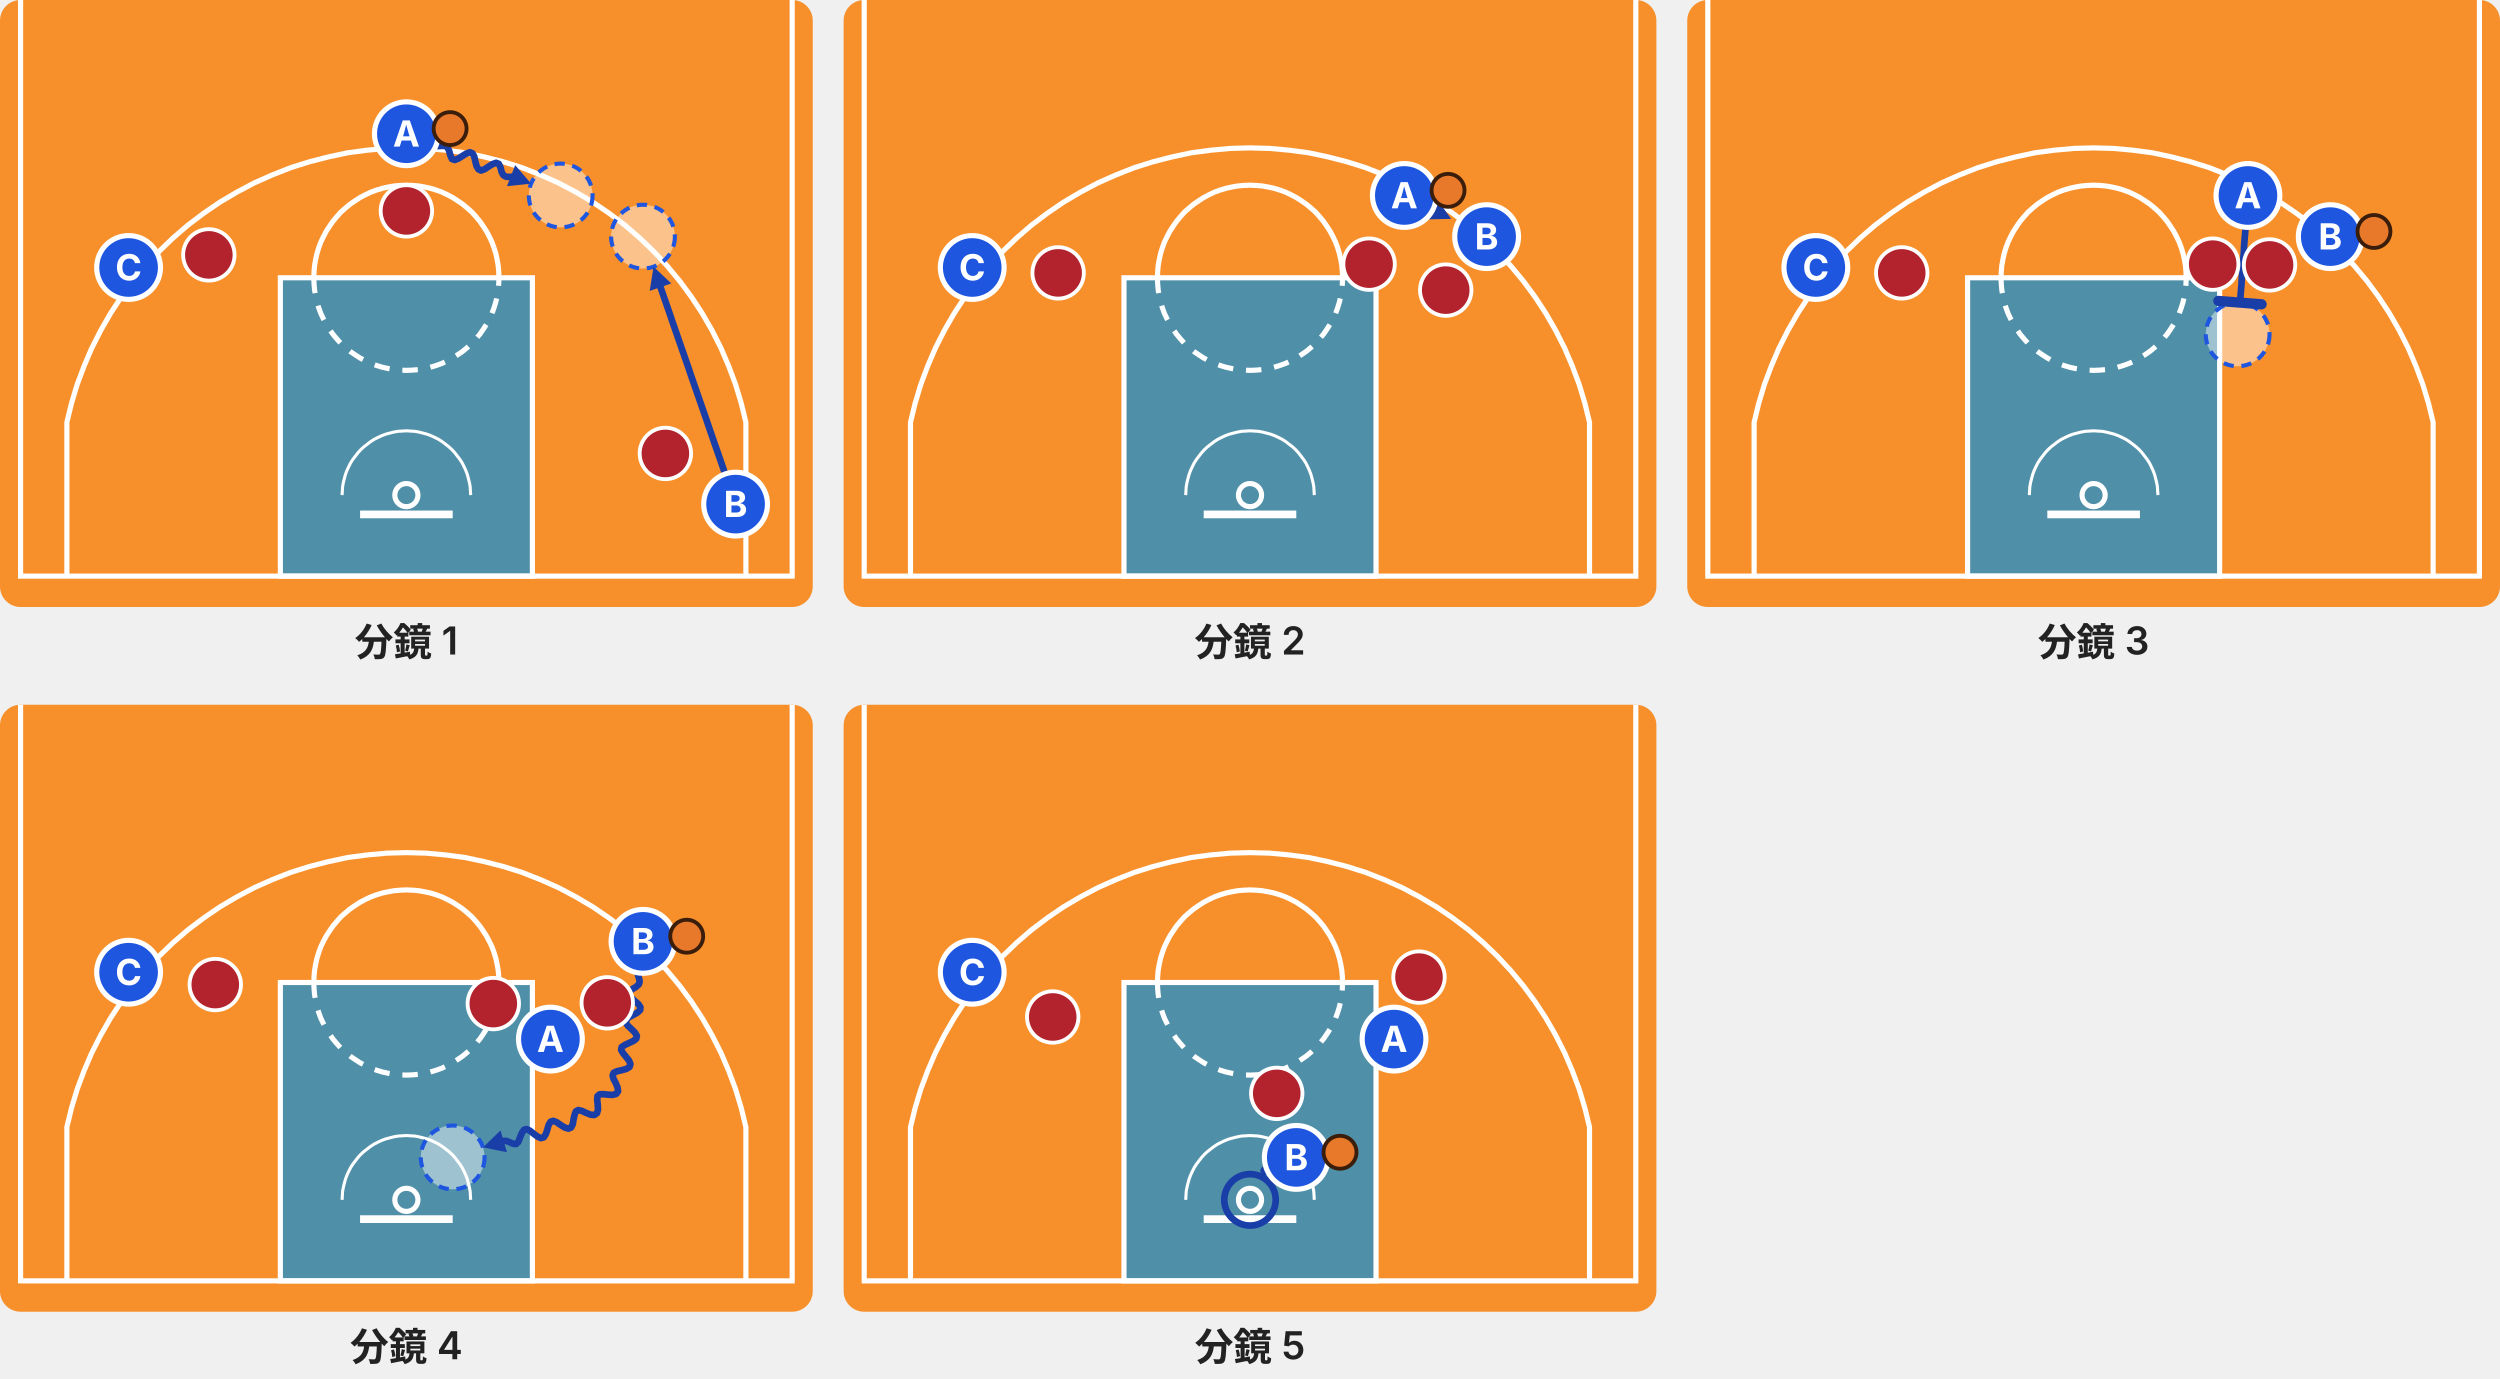
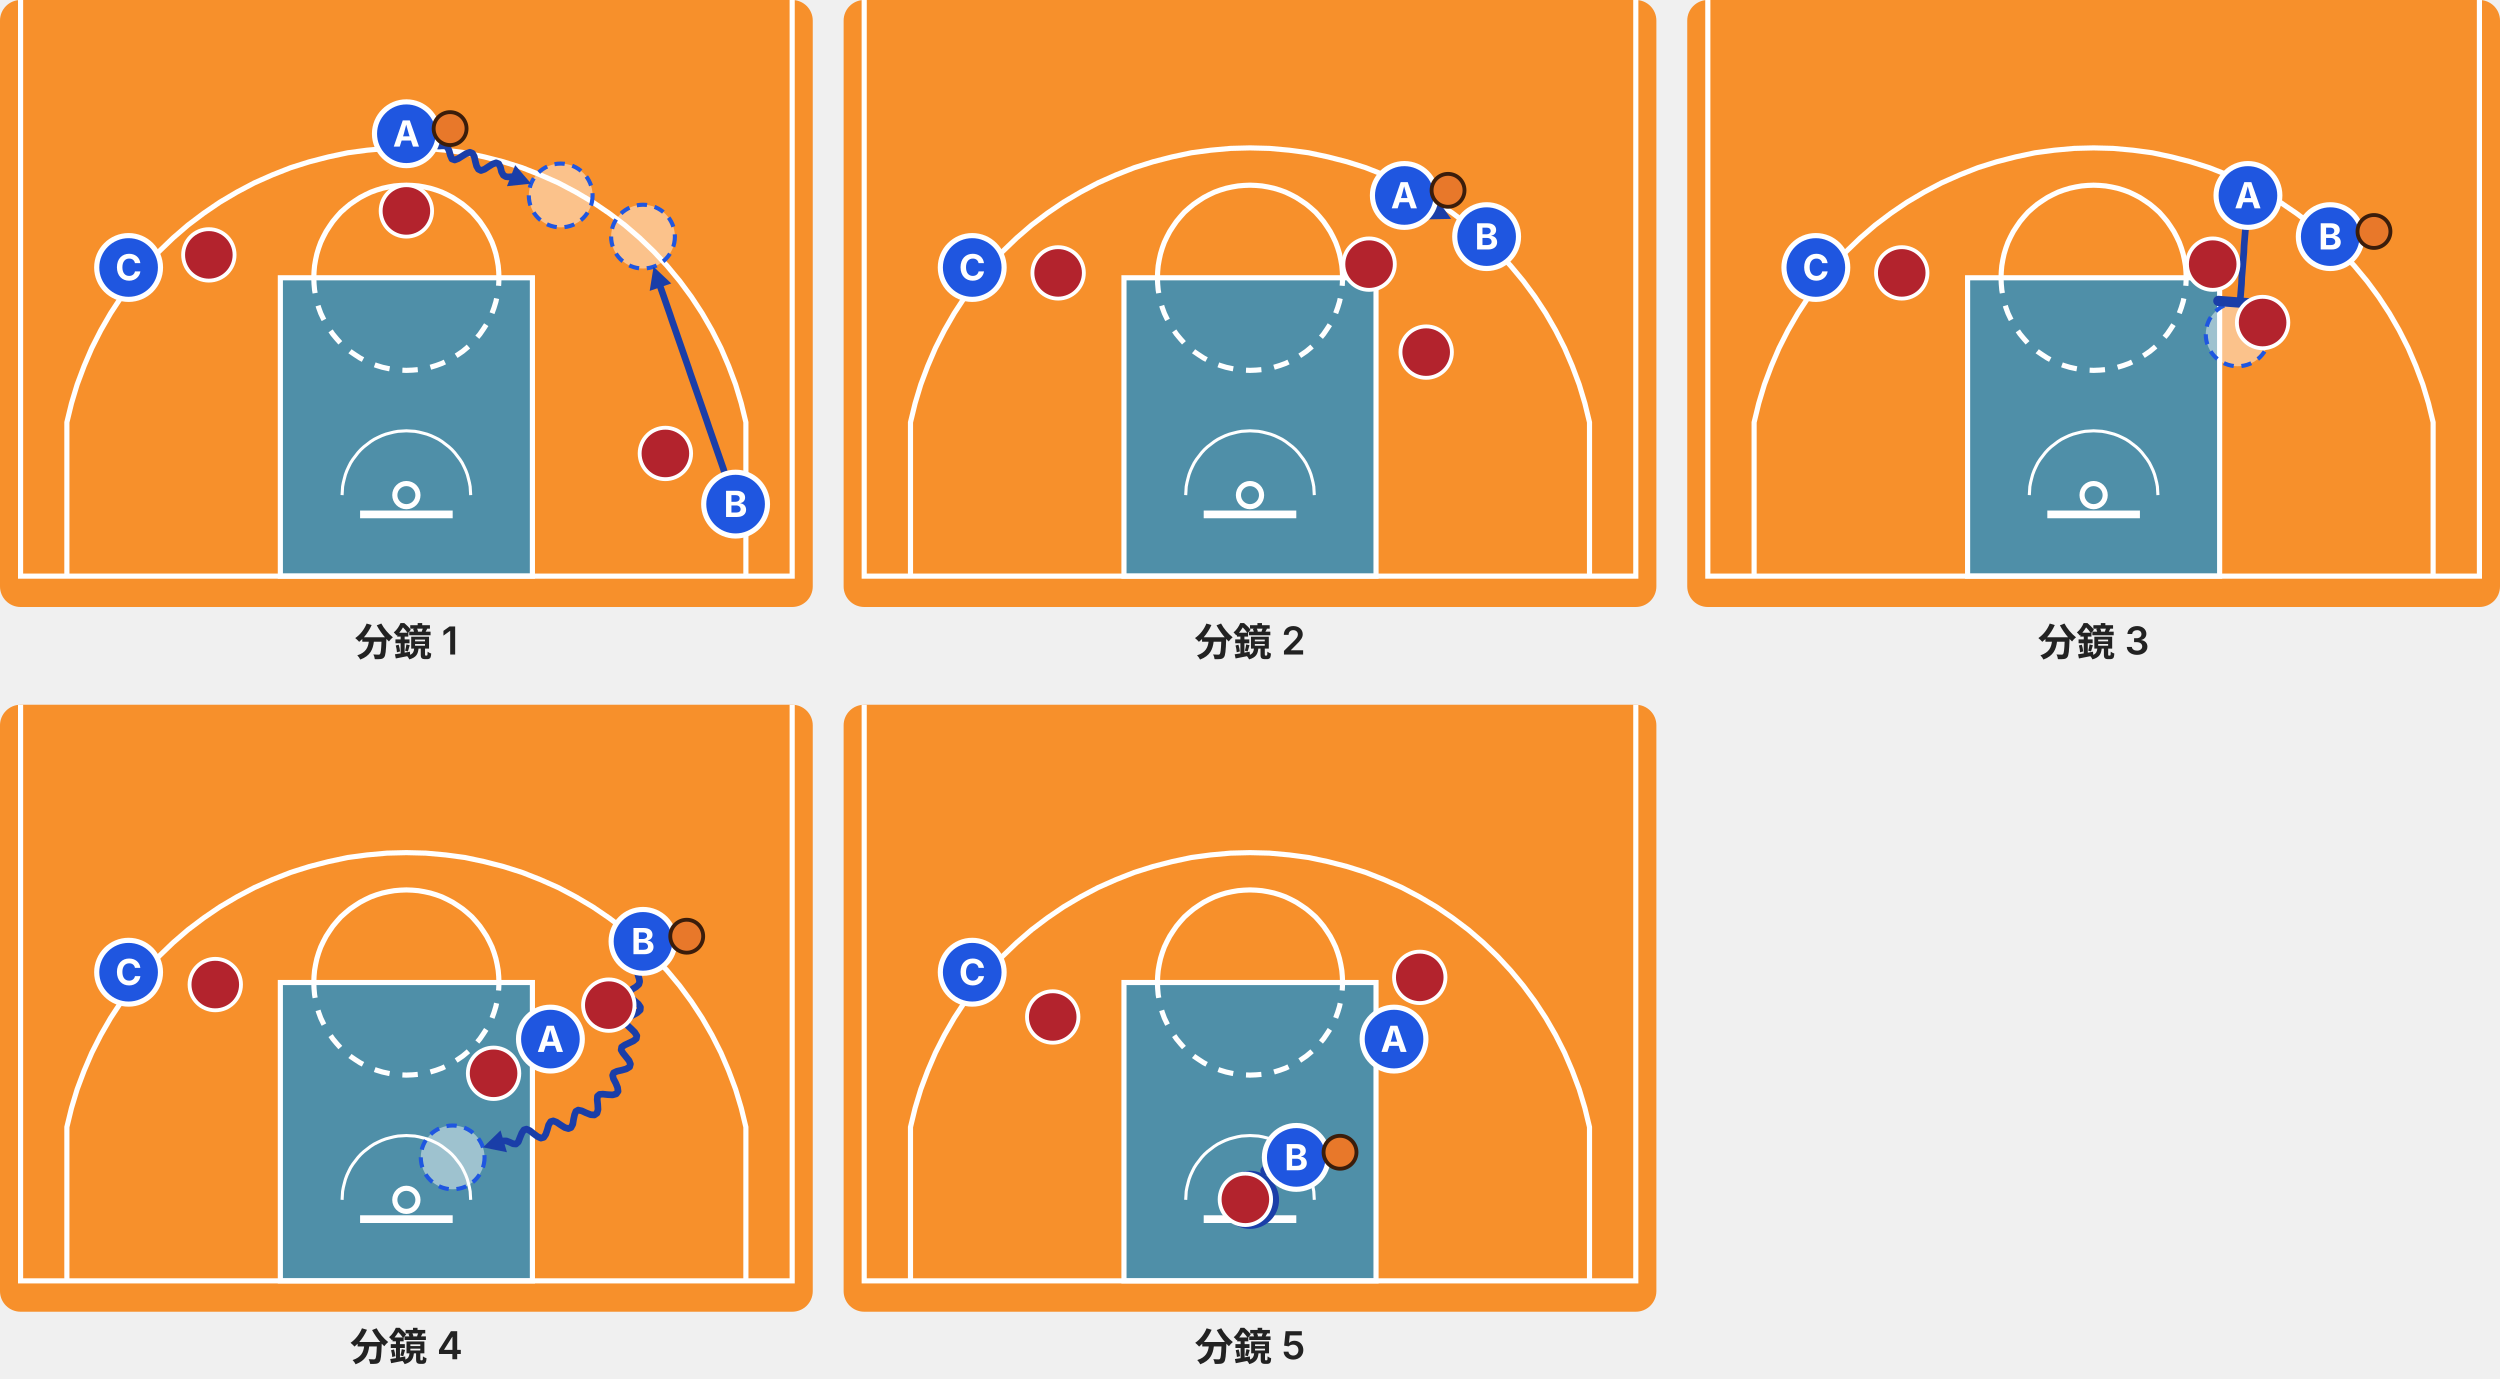
<svg xmlns="http://www.w3.org/2000/svg" viewBox="0 0 972.0 536.0" width="972.0" height="536.0" font-family="-apple-system, 'PingFang TC', 'Noto Sans TC', sans-serif">
  <g transform="translate(0,0)">
    <rect width="316.0" height="236.0" rx="8" fill="#f7902b" />
    <rect x="109.0" y="108.0" width="98.0" height="116.0" fill="#4f8fa8" stroke="#ffffff" stroke-width="2" />
    <polyline points="8.0,0.0 8.0,224.0 308.0,224.0 308.0,0.0" fill="none" stroke="#ffffff" stroke-width="2" />
    <polyline points="194.0,108.0 193.9,105.6 193.7,103.3 193.3,101.0 192.8,98.7 192.1,96.4 191.3,94.2 190.3,92.1 189.2,90.0 187.9,88.0 186.6,86.1 185.1,84.3 183.5,82.5 181.7,80.9 179.9,79.4 178.0,78.1 176.0,76.8 173.9,75.7 171.8,74.7 169.6,73.9 167.3,73.2 165.0,72.7 162.7,72.3 160.4,72.1 158.0,72.0 155.6,72.1 153.3,72.3 151.0,72.7 148.7,73.2 146.4,73.9 144.2,74.7 142.1,75.7 140.0,76.8 138.0,78.1 136.1,79.4 134.3,80.9 132.5,82.5 130.9,84.3 129.4,86.1 128.1,88.0 126.8,90.0 125.7,92.1 124.7,94.2 123.9,96.4 123.2,98.7 122.7,101.0 122.3,103.3 122.1,105.6 122.0,108.0" fill="none" stroke="#ffffff" stroke-width="2" />
    <polyline points="122.0,108.0 122.1,110.4 122.3,112.7 122.7,115.0 123.2,117.3 123.9,119.6 124.7,121.8 125.7,123.9 126.8,126.0 128.1,128.0 129.4,129.9 130.9,131.7 132.5,133.5 134.3,135.1 136.1,136.6 138.0,137.9 140.0,139.2 142.1,140.3 144.2,141.3 146.4,142.1 148.7,142.8 151.0,143.3 153.3,143.7 155.6,143.9 158.0,144.0 160.4,143.9 162.7,143.7 165.0,143.3 167.3,142.8 169.6,142.1 171.8,141.3 173.9,140.3 176.0,139.2 178.0,137.9 179.9,136.6 181.7,135.1 183.5,133.5 185.1,131.7 186.6,129.9 187.9,128.0 189.2,126.0 190.3,123.9 191.3,121.8 192.1,119.6 192.8,117.3 193.3,115.0 193.7,112.7 193.9,110.4 194.0,108.0" fill="none" stroke="#ffffff" stroke-width="2" stroke-dasharray="6 5" />
    <polyline points="290.0,224.0 290.0,164.2 288.2,156.8 286.0,149.5 283.3,142.3 280.3,135.3 276.8,128.4 273.0,121.8 268.8,115.4 264.3,109.3 259.4,103.4 254.2,97.8 248.7,92.5 242.9,87.5 236.8,82.9 230.5,78.6 223.9,74.7 217.1,71.1 210.1,68.0 203.0,65.2 195.7,62.9 188.3,61.0 180.8,59.4 173.3,58.4 165.6,57.7 158.0,57.5 150.4,57.7 142.7,58.4 135.2,59.4 127.7,61.0 120.3,62.9 113.0,65.2 105.9,68.0 98.9,71.1 92.1,74.7 85.5,78.6 79.2,82.9 73.1,87.5 67.3,92.5 61.8,97.8 56.6,103.4 51.7,109.3 47.2,115.4 43.0,121.8 39.2,128.4 35.7,135.3 32.7,142.3 30.0,149.5 27.8,156.8 26.0,164.2 26.0,224.0" fill="none" stroke="#ffffff" stroke-width="2" />
    <polyline points="183.0,192.5 182.9,190.9 182.8,189.2 182.5,187.6 182.1,186.0 181.7,184.5 181.1,182.9 180.4,181.4 179.7,180.0 178.8,178.6 177.8,177.3 176.8,176.0 175.7,174.8 174.5,173.7 173.2,172.7 171.9,171.7 170.5,170.8 169.1,170.1 167.6,169.4 166.0,168.8 164.5,168.4 162.9,168.0 161.3,167.7 159.6,167.6 158.0,167.5 156.4,167.6 154.7,167.7 153.1,168.0 151.5,168.4 150.0,168.8 148.4,169.4 146.9,170.1 145.5,170.8 144.1,171.7 142.8,172.7 141.5,173.7 140.3,174.8 139.2,176.0 138.2,177.3 137.2,178.6 136.3,180.0 135.6,181.4 134.9,182.9 134.3,184.5 133.9,186.0 133.5,187.6 133.2,189.2 133.1,190.9 133.0,192.5" fill="none" stroke="#ffffff" stroke-width="1.2" />
    <line x1="140.0" y1="200.0" x2="176.0" y2="200.0" stroke="#ffffff" stroke-width="3" />
    <circle cx="158.0" cy="192.5" r="4.5" fill="none" stroke="#ffffff" stroke-width="2" />
    <circle cx="218.0" cy="76.0" r="12.4" fill="#ffffff" fill-opacity="0.45" stroke="#1f56e0" stroke-width="1.6" stroke-dasharray="4 3" />
    <circle cx="250.0" cy="92.0" r="12.4" fill="#ffffff" fill-opacity="0.45" stroke="#1f56e0" stroke-width="1.6" stroke-dasharray="4 3" />
    <polyline points="169.5,56.6 170.6,56.8 171.8,56.7 173.0,56.7 174.0,57.3 174.6,58.6 175.1,60.4 175.7,61.8 176.8,62.2 178.1,61.7 179.7,60.7 181.3,59.7 182.7,59.2 183.7,59.6 184.4,60.9 184.8,62.7 185.3,64.6 186.0,65.8 187.0,66.3 188.4,65.8 189.9,64.8 191.5,63.8 192.9,63.3 193.9,63.7 194.6,65.1 195.0,66.8 195.7,68.1 196.7,68.7 197.8,68.8 199.0,68.7 200.2,68.9 200.2,68.9" fill="none" stroke="#1a3ea8" stroke-width="2.6" stroke-linecap="round" stroke-linejoin="round" />
    <polygon points="206.5,71.4 200.3,64.2 197.1,72.4" fill="#1a3ea8" />
    <polyline points="281.9,184.3 281.2,182.1 280.4,179.8 279.6,177.5 278.8,175.2 278.0,172.9 277.2,170.6 276.4,168.3 275.6,166.0 274.8,163.6 274.0,161.3 273.2,159.0 272.4,156.7 271.6,154.4 270.8,152.1 270.0,149.8 269.2,147.5 268.4,145.2 267.6,142.8 266.8,140.5 266.0,138.2 265.2,135.9 264.4,133.6 263.6,131.3 262.8,129.0 262.0,126.7 261.2,124.4 260.4,122.0 259.6,119.7 258.8,117.4 258.0,115.1 257.2,112.8 256.4,110.5 256.3,110.1" fill="none" stroke="#1a3ea8" stroke-width="2.6" stroke-linecap="round" stroke-linejoin="round" />
    <polygon points="254.1,103.7 252.6,113.1 261.0,110.2" fill="#1a3ea8" />
    <circle cx="158.0" cy="82.0" r="10.0" fill="#b3232d" stroke="#fff" stroke-width="1.5" />
    <circle cx="258.7" cy="176.3" r="10.0" fill="#b3232d" stroke="#fff" stroke-width="1.5" />
    <circle cx="81.2" cy="99.1" r="10.0" fill="#b3232d" stroke="#fff" stroke-width="1.5" />
    <circle cx="158.0" cy="52.0" r="12.4" fill="#1f56e0" stroke="#fff" stroke-width="2" />
    <text x="158.0" y="57.0" font-size="14" font-weight="700" fill="#fff" text-anchor="middle">A</text>
    <circle cx="286.0" cy="196.0" r="12.4" fill="#1f56e0" stroke="#fff" stroke-width="2" />
    <text x="286.0" y="201.0" font-size="14" font-weight="700" fill="#fff" text-anchor="middle">B</text>
    <circle cx="50.0" cy="104.0" r="12.4" fill="#1f56e0" stroke="#fff" stroke-width="2" />
    <text x="50.0" y="109.0" font-size="14" font-weight="700" fill="#fff" text-anchor="middle">C</text>
    <circle cx="175.0" cy="50.0" r="6.4" fill="#e8782a" stroke="#3b1d0b" stroke-width="1.5" />
    <text x="158.0" y="255.0" font-size="15" font-weight="600" fill="#222" text-anchor="middle">分鏡 1</text>
  </g>
  <g transform="translate(328,0)">
    <rect width="316.0" height="236.0" rx="8" fill="#f7902b" />
    <rect x="109.0" y="108.0" width="98.0" height="116.0" fill="#4f8fa8" stroke="#ffffff" stroke-width="2" />
    <polyline points="8.0,0.0 8.0,224.0 308.0,224.0 308.0,0.0" fill="none" stroke="#ffffff" stroke-width="2" />
    <polyline points="194.0,108.0 193.9,105.6 193.7,103.3 193.3,101.0 192.8,98.7 192.1,96.4 191.3,94.2 190.3,92.1 189.2,90.0 187.9,88.0 186.6,86.1 185.1,84.3 183.5,82.5 181.7,80.9 179.9,79.4 178.0,78.1 176.0,76.8 173.9,75.7 171.8,74.7 169.6,73.9 167.3,73.2 165.0,72.7 162.7,72.3 160.4,72.1 158.0,72.0 155.6,72.1 153.3,72.3 151.0,72.7 148.7,73.2 146.4,73.9 144.2,74.7 142.1,75.7 140.0,76.8 138.0,78.1 136.1,79.4 134.3,80.9 132.5,82.5 130.9,84.3 129.4,86.1 128.1,88.0 126.8,90.0 125.7,92.1 124.7,94.2 123.9,96.4 123.2,98.7 122.7,101.0 122.3,103.3 122.1,105.6 122.0,108.0" fill="none" stroke="#ffffff" stroke-width="2" />
    <polyline points="122.0,108.0 122.1,110.4 122.3,112.7 122.7,115.0 123.2,117.3 123.9,119.6 124.7,121.8 125.7,123.9 126.8,126.0 128.1,128.0 129.4,129.9 130.9,131.7 132.5,133.5 134.3,135.1 136.1,136.6 138.0,137.9 140.0,139.2 142.1,140.3 144.2,141.3 146.4,142.1 148.7,142.8 151.0,143.3 153.3,143.7 155.6,143.9 158.0,144.0 160.4,143.9 162.7,143.7 165.0,143.3 167.3,142.8 169.6,142.1 171.8,141.3 173.9,140.3 176.0,139.2 178.0,137.9 179.9,136.6 181.7,135.1 183.5,133.5 185.1,131.7 186.6,129.9 187.9,128.0 189.2,126.0 190.3,123.9 191.3,121.8 192.1,119.6 192.8,117.3 193.3,115.0 193.7,112.7 193.9,110.4 194.0,108.0" fill="none" stroke="#ffffff" stroke-width="2" stroke-dasharray="6 5" />
    <polyline points="290.0,224.0 290.0,164.2 288.2,156.8 286.0,149.5 283.3,142.3 280.3,135.3 276.8,128.4 273.0,121.8 268.8,115.4 264.3,109.3 259.4,103.4 254.2,97.8 248.7,92.5 242.9,87.5 236.8,82.9 230.5,78.6 223.9,74.7 217.1,71.1 210.1,68.0 203.0,65.2 195.7,62.9 188.3,61.0 180.8,59.4 173.3,58.4 165.6,57.7 158.0,57.5 150.4,57.7 142.7,58.4 135.2,59.4 127.7,61.0 120.3,62.9 113.0,65.2 105.9,68.0 98.9,71.1 92.1,74.7 85.5,78.6 79.2,82.9 73.1,87.5 67.3,92.5 61.8,97.8 56.6,103.4 51.7,109.3 47.2,115.4 43.0,121.8 39.2,128.4 35.7,135.3 32.7,142.3 30.0,149.5 27.8,156.8 26.0,164.2 26.0,224.0" fill="none" stroke="#ffffff" stroke-width="2" />
    <polyline points="183.0,192.5 182.9,190.9 182.8,189.2 182.5,187.6 182.1,186.0 181.7,184.5 181.1,182.9 180.4,181.4 179.7,180.0 178.8,178.6 177.8,177.3 176.8,176.0 175.7,174.8 174.5,173.7 173.2,172.7 171.9,171.7 170.5,170.8 169.1,170.1 167.6,169.4 166.0,168.8 164.5,168.4 162.9,168.0 161.3,167.7 159.6,167.6 158.0,167.5 156.4,167.6 154.7,167.7 153.1,168.0 151.5,168.4 150.0,168.8 148.4,169.4 146.9,170.1 145.5,170.8 144.1,171.7 142.8,172.7 141.5,173.7 140.3,174.8 139.2,176.0 138.2,177.3 137.2,178.6 136.3,180.0 135.6,181.4 134.9,182.9 134.3,184.5 133.9,186.0 133.5,187.6 133.2,189.2 133.1,190.9 133.0,192.5" fill="none" stroke="#ffffff" stroke-width="1.2" />
    <line x1="140.0" y1="200.0" x2="176.0" y2="200.0" stroke="#ffffff" stroke-width="3" />
    <circle cx="158.0" cy="192.5" r="4.5" fill="none" stroke="#ffffff" stroke-width="2" />
    <polyline points="229.1,81.5 230.1,82.1" fill="none" stroke="#1a3ea8" stroke-width="2.6" stroke-linecap="round" stroke-linejoin="round" stroke-dasharray="7 6" />
    <polygon points="236.2,85.1 230.7,77.4 226.7,85.3" fill="#1a3ea8" />
    <circle cx="204.3" cy="102.7" r="10.0" fill="#b3232d" stroke="#fff" stroke-width="1.5" />
-     <circle cx="234.1" cy="112.8" r="10.0" fill="#b3232d" stroke="#fff" stroke-width="1.5" />
+     <circle cx="226.5" cy="136.9" r="10.0" fill="#b3232d" stroke="#fff" stroke-width="1.5" />
    <circle cx="83.4" cy="106.1" r="10.0" fill="#b3232d" stroke="#fff" stroke-width="1.5" />
    <circle cx="218.0" cy="76.0" r="12.4" fill="#1f56e0" stroke="#fff" stroke-width="2" />
    <text x="218.0" y="81.0" font-size="14" font-weight="700" fill="#fff" text-anchor="middle">A</text>
    <circle cx="250.0" cy="92.0" r="12.4" fill="#1f56e0" stroke="#fff" stroke-width="2" />
    <text x="250.0" y="97.0" font-size="14" font-weight="700" fill="#fff" text-anchor="middle">B</text>
    <circle cx="50.0" cy="104.0" r="12.4" fill="#1f56e0" stroke="#fff" stroke-width="2" />
    <text x="50.0" y="109.0" font-size="14" font-weight="700" fill="#fff" text-anchor="middle">C</text>
    <circle cx="235.0" cy="74.0" r="6.4" fill="#e8782a" stroke="#3b1d0b" stroke-width="1.5" />
    <text x="158.0" y="255.0" font-size="15" font-weight="600" fill="#222" text-anchor="middle">分鏡 2</text>
  </g>
  <g transform="translate(656,0)">
    <rect width="316.0" height="236.0" rx="8" fill="#f7902b" />
    <rect x="109.0" y="108.0" width="98.0" height="116.0" fill="#4f8fa8" stroke="#ffffff" stroke-width="2" />
    <polyline points="8.0,0.0 8.0,224.0 308.0,224.0 308.0,0.0" fill="none" stroke="#ffffff" stroke-width="2" />
    <polyline points="194.0,108.0 193.9,105.6 193.7,103.3 193.3,101.0 192.8,98.7 192.1,96.4 191.3,94.2 190.3,92.1 189.2,90.0 187.9,88.0 186.6,86.1 185.1,84.3 183.5,82.5 181.7,80.9 179.9,79.4 178.0,78.1 176.0,76.8 173.9,75.7 171.8,74.7 169.6,73.9 167.3,73.2 165.0,72.7 162.7,72.3 160.4,72.1 158.0,72.0 155.6,72.1 153.3,72.3 151.0,72.7 148.7,73.2 146.4,73.9 144.2,74.7 142.1,75.7 140.0,76.8 138.0,78.1 136.1,79.4 134.3,80.9 132.5,82.5 130.9,84.3 129.4,86.1 128.1,88.0 126.8,90.0 125.7,92.1 124.7,94.2 123.9,96.4 123.2,98.7 122.7,101.0 122.3,103.3 122.1,105.6 122.0,108.0" fill="none" stroke="#ffffff" stroke-width="2" />
    <polyline points="122.0,108.0 122.1,110.4 122.3,112.7 122.7,115.0 123.2,117.3 123.9,119.6 124.7,121.8 125.7,123.9 126.8,126.0 128.1,128.0 129.4,129.9 130.9,131.7 132.5,133.5 134.3,135.1 136.1,136.6 138.0,137.9 140.0,139.2 142.1,140.3 144.2,141.3 146.4,142.1 148.7,142.8 151.0,143.3 153.3,143.7 155.6,143.9 158.0,144.0 160.4,143.9 162.7,143.7 165.0,143.3 167.3,142.8 169.6,142.1 171.8,141.3 173.9,140.3 176.0,139.2 178.0,137.9 179.9,136.6 181.7,135.1 183.5,133.5 185.1,131.7 186.6,129.9 187.9,128.0 189.2,126.0 190.3,123.9 191.3,121.8 192.1,119.6 192.8,117.3 193.3,115.0 193.7,112.7 193.9,110.4 194.0,108.0" fill="none" stroke="#ffffff" stroke-width="2" stroke-dasharray="6 5" />
    <polyline points="290.0,224.0 290.0,164.2 288.2,156.8 286.0,149.5 283.3,142.3 280.3,135.3 276.8,128.4 273.0,121.8 268.8,115.4 264.3,109.3 259.4,103.4 254.2,97.8 248.7,92.5 242.9,87.5 236.8,82.9 230.5,78.6 223.9,74.7 217.1,71.1 210.1,68.0 203.0,65.2 195.7,62.9 188.3,61.0 180.8,59.4 173.3,58.4 165.6,57.7 158.0,57.5 150.4,57.7 142.7,58.4 135.2,59.4 127.7,61.0 120.3,62.9 113.0,65.2 105.9,68.0 98.9,71.1 92.1,74.7 85.5,78.6 79.2,82.9 73.1,87.5 67.3,92.5 61.8,97.8 56.6,103.4 51.7,109.3 47.2,115.4 43.0,121.8 39.2,128.4 35.7,135.3 32.7,142.3 30.0,149.5 27.8,156.8 26.0,164.2 26.0,224.0" fill="none" stroke="#ffffff" stroke-width="2" />
    <polyline points="183.0,192.5 182.9,190.9 182.8,189.2 182.5,187.6 182.1,186.0 181.7,184.5 181.1,182.9 180.4,181.4 179.7,180.0 178.8,178.6 177.8,177.3 176.8,176.0 175.7,174.8 174.5,173.7 173.2,172.7 171.9,171.7 170.5,170.8 169.1,170.1 167.6,169.4 166.0,168.8 164.5,168.4 162.9,168.0 161.3,167.7 159.6,167.6 158.0,167.5 156.4,167.6 154.7,167.7 153.1,168.0 151.5,168.4 150.0,168.8 148.4,169.4 146.9,170.1 145.5,170.8 144.1,171.7 142.8,172.7 141.5,173.7 140.3,174.8 139.2,176.0 138.2,177.3 137.2,178.6 136.3,180.0 135.6,181.4 134.9,182.9 134.3,184.5 133.9,186.0 133.5,187.6 133.2,189.2 133.1,190.9 133.0,192.5" fill="none" stroke="#ffffff" stroke-width="1.2" />
    <line x1="140.0" y1="200.0" x2="176.0" y2="200.0" stroke="#ffffff" stroke-width="3" />
    <circle cx="158.0" cy="192.5" r="4.5" fill="none" stroke="#ffffff" stroke-width="2" />
    <circle cx="214.0" cy="130.0" r="12.4" fill="#ffffff" fill-opacity="0.45" stroke="#1f56e0" stroke-width="1.6" stroke-dasharray="4 3" />
    <polyline points="217.1,88.4 216.9,90.7 216.7,93.2 216.5,95.6 216.4,98.1 216.2,100.5 216.0,103.0 215.8,105.5 215.6,107.9 215.5,110.4 215.3,112.8 215.1,115.3 214.9,117.6" fill="none" stroke="#1a3ea8" stroke-width="2.6" stroke-linecap="round" stroke-linejoin="round" />
    <line x1="223.3" y1="118.3" x2="206.5" y2="117.0" stroke="#1a3ea8" stroke-width="4" stroke-linecap="round" />
    <circle cx="204.3" cy="102.7" r="10.0" fill="#b3232d" stroke="#fff" stroke-width="1.5" />
-     <circle cx="226.4" cy="103.0" r="10.0" fill="#b3232d" stroke="#fff" stroke-width="1.5" />
+     <circle cx="223.7" cy="125.4" r="10.0" fill="#b3232d" stroke="#fff" stroke-width="1.5" />
    <circle cx="83.4" cy="106.1" r="10.0" fill="#b3232d" stroke="#fff" stroke-width="1.5" />
    <circle cx="218.0" cy="76.0" r="12.4" fill="#1f56e0" stroke="#fff" stroke-width="2" />
    <text x="218.0" y="81.0" font-size="14" font-weight="700" fill="#fff" text-anchor="middle">A</text>
    <circle cx="250.0" cy="92.0" r="12.4" fill="#1f56e0" stroke="#fff" stroke-width="2" />
    <text x="250.0" y="97.0" font-size="14" font-weight="700" fill="#fff" text-anchor="middle">B</text>
    <circle cx="50.0" cy="104.0" r="12.4" fill="#1f56e0" stroke="#fff" stroke-width="2" />
    <text x="50.0" y="109.0" font-size="14" font-weight="700" fill="#fff" text-anchor="middle">C</text>
    <circle cx="267.0" cy="90.0" r="6.4" fill="#e8782a" stroke="#3b1d0b" stroke-width="1.5" />
    <text x="158.0" y="255.0" font-size="15" font-weight="600" fill="#222" text-anchor="middle">分鏡 3</text>
  </g>
  <g transform="translate(0,274)">
    <rect width="316.0" height="236.0" rx="8" fill="#f7902b" />
    <rect x="109.0" y="108.0" width="98.0" height="116.0" fill="#4f8fa8" stroke="#ffffff" stroke-width="2" />
    <polyline points="8.0,0.0 8.0,224.0 308.0,224.0 308.0,0.0" fill="none" stroke="#ffffff" stroke-width="2" />
    <polyline points="194.0,108.0 193.9,105.6 193.7,103.3 193.3,101.0 192.8,98.7 192.1,96.4 191.3,94.2 190.3,92.1 189.2,90.0 187.9,88.0 186.6,86.1 185.1,84.3 183.5,82.5 181.7,80.9 179.9,79.4 178.0,78.1 176.0,76.8 173.9,75.7 171.8,74.7 169.6,73.9 167.3,73.2 165.0,72.7 162.7,72.3 160.4,72.1 158.0,72.0 155.6,72.1 153.3,72.3 151.0,72.7 148.7,73.2 146.4,73.9 144.2,74.7 142.1,75.7 140.0,76.8 138.0,78.1 136.1,79.4 134.3,80.9 132.5,82.5 130.9,84.3 129.4,86.1 128.1,88.0 126.8,90.0 125.7,92.1 124.7,94.2 123.9,96.4 123.2,98.7 122.7,101.0 122.3,103.3 122.1,105.6 122.0,108.0" fill="none" stroke="#ffffff" stroke-width="2" />
    <polyline points="122.0,108.0 122.1,110.4 122.3,112.7 122.7,115.0 123.2,117.3 123.9,119.6 124.7,121.8 125.7,123.9 126.8,126.0 128.1,128.0 129.4,129.9 130.9,131.7 132.5,133.5 134.3,135.1 136.1,136.6 138.0,137.9 140.0,139.2 142.1,140.3 144.2,141.3 146.4,142.1 148.7,142.8 151.0,143.3 153.3,143.7 155.6,143.9 158.0,144.0 160.4,143.9 162.7,143.7 165.0,143.3 167.3,142.8 169.6,142.1 171.8,141.3 173.9,140.3 176.0,139.2 178.0,137.9 179.9,136.6 181.7,135.1 183.5,133.5 185.1,131.7 186.6,129.9 187.9,128.0 189.2,126.0 190.3,123.9 191.3,121.8 192.1,119.6 192.8,117.3 193.3,115.0 193.7,112.7 193.9,110.4 194.0,108.0" fill="none" stroke="#ffffff" stroke-width="2" stroke-dasharray="6 5" />
    <polyline points="290.0,224.0 290.0,164.2 288.2,156.8 286.0,149.5 283.3,142.3 280.3,135.3 276.8,128.4 273.0,121.8 268.8,115.4 264.3,109.3 259.4,103.4 254.2,97.8 248.7,92.5 242.9,87.5 236.8,82.9 230.5,78.6 223.9,74.7 217.1,71.1 210.1,68.0 203.0,65.2 195.7,62.9 188.3,61.0 180.8,59.4 173.3,58.4 165.6,57.7 158.0,57.5 150.4,57.7 142.7,58.4 135.2,59.4 127.7,61.0 120.3,62.9 113.0,65.2 105.9,68.0 98.9,71.1 92.1,74.7 85.5,78.6 79.2,82.9 73.1,87.5 67.3,92.5 61.8,97.8 56.6,103.4 51.7,109.3 47.2,115.4 43.0,121.8 39.2,128.4 35.7,135.3 32.7,142.3 30.0,149.5 27.8,156.8 26.0,164.2 26.0,224.0" fill="none" stroke="#ffffff" stroke-width="2" />
    <polyline points="183.0,192.5 182.9,190.9 182.8,189.2 182.5,187.6 182.1,186.0 181.7,184.5 181.1,182.9 180.4,181.4 179.7,180.0 178.8,178.6 177.8,177.3 176.8,176.0 175.7,174.8 174.5,173.7 173.2,172.7 171.9,171.7 170.5,170.8 169.1,170.1 167.6,169.4 166.0,168.8 164.5,168.4 162.9,168.0 161.3,167.7 159.6,167.6 158.0,167.5 156.4,167.6 154.7,167.7 153.1,168.0 151.5,168.4 150.0,168.8 148.4,169.4 146.9,170.1 145.5,170.8 144.1,171.7 142.8,172.7 141.5,173.7 140.3,174.8 139.2,176.0 138.2,177.3 137.2,178.6 136.3,180.0 135.6,181.4 134.9,182.9 134.3,184.5 133.9,186.0 133.5,187.6 133.2,189.2 133.1,190.9 133.0,192.5" fill="none" stroke="#ffffff" stroke-width="1.2" />
    <line x1="140.0" y1="200.0" x2="176.0" y2="200.0" stroke="#ffffff" stroke-width="3" />
    <circle cx="158.0" cy="192.5" r="4.5" fill="none" stroke="#ffffff" stroke-width="2" />
    <circle cx="176.0" cy="176.0" r="12.4" fill="#ffffff" fill-opacity="0.45" stroke="#1f56e0" stroke-width="1.6" stroke-dasharray="4 3" />
    <polyline points="247.9,104.2 248.1,105.3 248.5,106.5 248.7,107.6 248.4,108.7 247.3,109.7 245.8,110.6 244.7,111.6 244.5,112.7 245.4,113.9 246.8,115.2 248.2,116.4 249.0,117.6 248.9,118.7 247.8,119.7 246.2,120.6 244.5,121.5 243.5,122.5 243.3,123.6 244.1,124.8 245.5,126.1 246.8,127.4 247.6,128.7 247.4,129.8 246.3,130.7 244.6,131.5 242.9,132.3 241.7,133.1 241.5,134.2 242.2,135.4 243.4,136.9 244.6,138.4 245.1,139.7 244.8,140.8 243.5,141.6 241.7,142.1 239.9,142.5 238.6,143.1 238.2,144.1 238.5,145.4 239.4,147.1 240.1,148.8 240.3,150.3 239.6,151.3 238.2,151.7 236.3,151.6 234.4,151.4 233.1,151.5 232.3,152.2 232.2,153.6 232.4,155.5 232.5,157.4 232.1,158.8 231.1,159.5 229.7,159.4 227.9,158.7 226.2,157.9 224.8,157.6 223.9,158.1 223.4,159.4 223.0,161.2 222.7,163.1 222.0,164.4 221.0,164.8 219.6,164.4 218.0,163.4 216.4,162.3 215.1,161.8 214.1,162.1 213.3,163.4 212.8,165.2 212.2,167.0 211.4,168.2 210.3,168.5 209.0,167.9 207.5,166.8 206.0,165.6 204.7,165.0 203.7,165.3 202.9,166.5 202.2,168.2 201.5,170.0 200.6,170.8 199.5,170.7 198.2,170.1 196.9,169.6 195.7,169.6 194.7,170.0 194.3,170.3" fill="none" stroke="#1a3ea8" stroke-width="2.6" stroke-linecap="round" stroke-linejoin="round" />
    <polygon points="187.8,172.1 197.1,174.0 194.6,165.5" fill="#1a3ea8" />
-     <circle cx="191.8" cy="116.2" r="10.0" fill="#b3232d" stroke="#fff" stroke-width="1.5" />
-     <circle cx="236.1" cy="115.9" r="10.0" fill="#b3232d" stroke="#fff" stroke-width="1.5" />
+     <circle cx="191.9" cy="143.3" r="10.0" fill="#b3232d" stroke="#fff" stroke-width="1.5" />
+     <circle cx="236.7" cy="116.8" r="10.0" fill="#b3232d" stroke="#fff" stroke-width="1.5" />
    <circle cx="83.7" cy="108.8" r="10.0" fill="#b3232d" stroke="#fff" stroke-width="1.5" />
    <circle cx="214.0" cy="130.0" r="12.4" fill="#1f56e0" stroke="#fff" stroke-width="2" />
    <text x="214.0" y="135.0" font-size="14" font-weight="700" fill="#fff" text-anchor="middle">A</text>
    <circle cx="250.0" cy="92.0" r="12.4" fill="#1f56e0" stroke="#fff" stroke-width="2" />
    <text x="250.0" y="97.0" font-size="14" font-weight="700" fill="#fff" text-anchor="middle">B</text>
    <circle cx="50.0" cy="104.0" r="12.4" fill="#1f56e0" stroke="#fff" stroke-width="2" />
    <text x="50.0" y="109.0" font-size="14" font-weight="700" fill="#fff" text-anchor="middle">C</text>
    <circle cx="267.0" cy="90.0" r="6.4" fill="#e8782a" stroke="#3b1d0b" stroke-width="1.5" />
    <text x="158.0" y="255.0" font-size="15" font-weight="600" fill="#222" text-anchor="middle">分鏡 4</text>
  </g>
  <g transform="translate(328,274)">
    <rect width="316.0" height="236.0" rx="8" fill="#f7902b" />
    <rect x="109.0" y="108.0" width="98.0" height="116.0" fill="#4f8fa8" stroke="#ffffff" stroke-width="2" />
    <polyline points="8.0,0.0 8.0,224.0 308.0,224.0 308.0,0.0" fill="none" stroke="#ffffff" stroke-width="2" />
    <polyline points="194.0,108.0 193.9,105.6 193.7,103.3 193.3,101.0 192.8,98.7 192.1,96.4 191.3,94.2 190.3,92.1 189.2,90.0 187.9,88.0 186.6,86.1 185.1,84.3 183.5,82.5 181.7,80.9 179.9,79.4 178.0,78.1 176.0,76.8 173.9,75.7 171.8,74.7 169.6,73.9 167.3,73.2 165.0,72.7 162.7,72.3 160.4,72.1 158.0,72.0 155.6,72.1 153.3,72.3 151.0,72.7 148.7,73.2 146.4,73.9 144.2,74.7 142.1,75.7 140.0,76.8 138.0,78.1 136.1,79.4 134.3,80.9 132.5,82.5 130.9,84.3 129.4,86.1 128.1,88.0 126.8,90.0 125.7,92.1 124.7,94.2 123.9,96.4 123.2,98.7 122.7,101.0 122.3,103.3 122.1,105.6 122.0,108.0" fill="none" stroke="#ffffff" stroke-width="2" />
    <polyline points="122.0,108.0 122.1,110.4 122.3,112.7 122.7,115.0 123.2,117.3 123.9,119.6 124.7,121.8 125.7,123.9 126.8,126.0 128.1,128.0 129.4,129.9 130.9,131.7 132.5,133.5 134.3,135.1 136.1,136.6 138.0,137.9 140.0,139.2 142.1,140.3 144.2,141.3 146.4,142.1 148.7,142.8 151.0,143.3 153.3,143.7 155.6,143.9 158.0,144.0 160.4,143.9 162.7,143.7 165.0,143.3 167.3,142.8 169.6,142.1 171.8,141.3 173.9,140.3 176.0,139.2 178.0,137.9 179.9,136.6 181.7,135.1 183.5,133.5 185.1,131.7 186.6,129.9 187.9,128.0 189.2,126.0 190.3,123.9 191.3,121.8 192.1,119.6 192.8,117.3 193.3,115.0 193.7,112.7 193.9,110.4 194.0,108.0" fill="none" stroke="#ffffff" stroke-width="2" stroke-dasharray="6 5" />
    <polyline points="290.0,224.0 290.0,164.2 288.2,156.8 286.0,149.5 283.3,142.3 280.3,135.3 276.8,128.4 273.0,121.8 268.8,115.4 264.3,109.3 259.4,103.4 254.2,97.8 248.7,92.5 242.9,87.5 236.8,82.9 230.5,78.6 223.9,74.7 217.1,71.1 210.1,68.0 203.0,65.2 195.7,62.9 188.3,61.0 180.8,59.4 173.3,58.4 165.6,57.7 158.0,57.5 150.4,57.7 142.7,58.4 135.2,59.4 127.7,61.0 120.3,62.9 113.0,65.2 105.9,68.0 98.9,71.1 92.1,74.7 85.5,78.6 79.2,82.9 73.1,87.5 67.3,92.5 61.8,97.8 56.6,103.4 51.7,109.3 47.2,115.4 43.0,121.8 39.2,128.4 35.7,135.3 32.7,142.3 30.0,149.5 27.8,156.8 26.0,164.2 26.0,224.0" fill="none" stroke="#ffffff" stroke-width="2" />
    <polyline points="183.0,192.5 182.9,190.9 182.8,189.2 182.5,187.6 182.1,186.0 181.7,184.5 181.1,182.9 180.4,181.4 179.7,180.0 178.8,178.6 177.8,177.3 176.8,176.0 175.7,174.8 174.5,173.7 173.2,172.7 171.9,171.7 170.5,170.8 169.1,170.1 167.6,169.4 166.0,168.8 164.5,168.4 162.9,168.0 161.3,167.7 159.6,167.6 158.0,167.5 156.4,167.6 154.7,167.7 153.1,168.0 151.5,168.4 150.0,168.8 148.4,169.4 146.9,170.1 145.5,170.8 144.1,171.7 142.8,172.7 141.5,173.7 140.3,174.8 139.2,176.0 138.2,177.3 137.2,178.6 136.3,180.0 135.6,181.4 134.9,182.9 134.3,184.5 133.9,186.0 133.5,187.6 133.2,189.2 133.1,190.9 133.0,192.5" fill="none" stroke="#ffffff" stroke-width="1.2" />
    <line x1="140.0" y1="200.0" x2="176.0" y2="200.0" stroke="#ffffff" stroke-width="3" />
    <circle cx="158.0" cy="192.5" r="4.5" fill="none" stroke="#ffffff" stroke-width="2" />
    <polyline points="164.6,180.6 164.0,181.0 162.7,182.5 162.2,183.4" fill="none" stroke="#1a3ea8" stroke-width="3.6" stroke-linecap="round" stroke-linejoin="round" stroke-dasharray="1 6" />
    <circle cx="158.0" cy="192.5" r="10.0" fill="none" stroke="#1a3ea8" stroke-width="2.6" />
-     <circle cx="168.4" cy="151.1" r="10.0" fill="#b3232d" stroke="#fff" stroke-width="1.5" />
-     <circle cx="223.7" cy="105.9" r="10.0" fill="#b3232d" stroke="#fff" stroke-width="1.5" />
+     <circle cx="156.2" cy="192.3" r="10.0" fill="#b3232d" stroke="#fff" stroke-width="1.5" />
+     <circle cx="224.0" cy="106.0" r="10.0" fill="#b3232d" stroke="#fff" stroke-width="1.5" />
    <circle cx="81.3" cy="121.4" r="10.0" fill="#b3232d" stroke="#fff" stroke-width="1.5" />
    <circle cx="214.0" cy="130.0" r="12.4" fill="#1f56e0" stroke="#fff" stroke-width="2" />
    <text x="214.0" y="135.0" font-size="14" font-weight="700" fill="#fff" text-anchor="middle">A</text>
    <circle cx="176.0" cy="176.0" r="12.4" fill="#1f56e0" stroke="#fff" stroke-width="2" />
    <text x="176.0" y="181.0" font-size="14" font-weight="700" fill="#fff" text-anchor="middle">B</text>
    <circle cx="50.0" cy="104.0" r="12.4" fill="#1f56e0" stroke="#fff" stroke-width="2" />
    <text x="50.0" y="109.0" font-size="14" font-weight="700" fill="#fff" text-anchor="middle">C</text>
    <circle cx="193.0" cy="174.0" r="6.4" fill="#e8782a" stroke="#3b1d0b" stroke-width="1.5" />
    <text x="158.0" y="255.0" font-size="15" font-weight="600" fill="#222" text-anchor="middle">分鏡 5</text>
  </g>
</svg>
